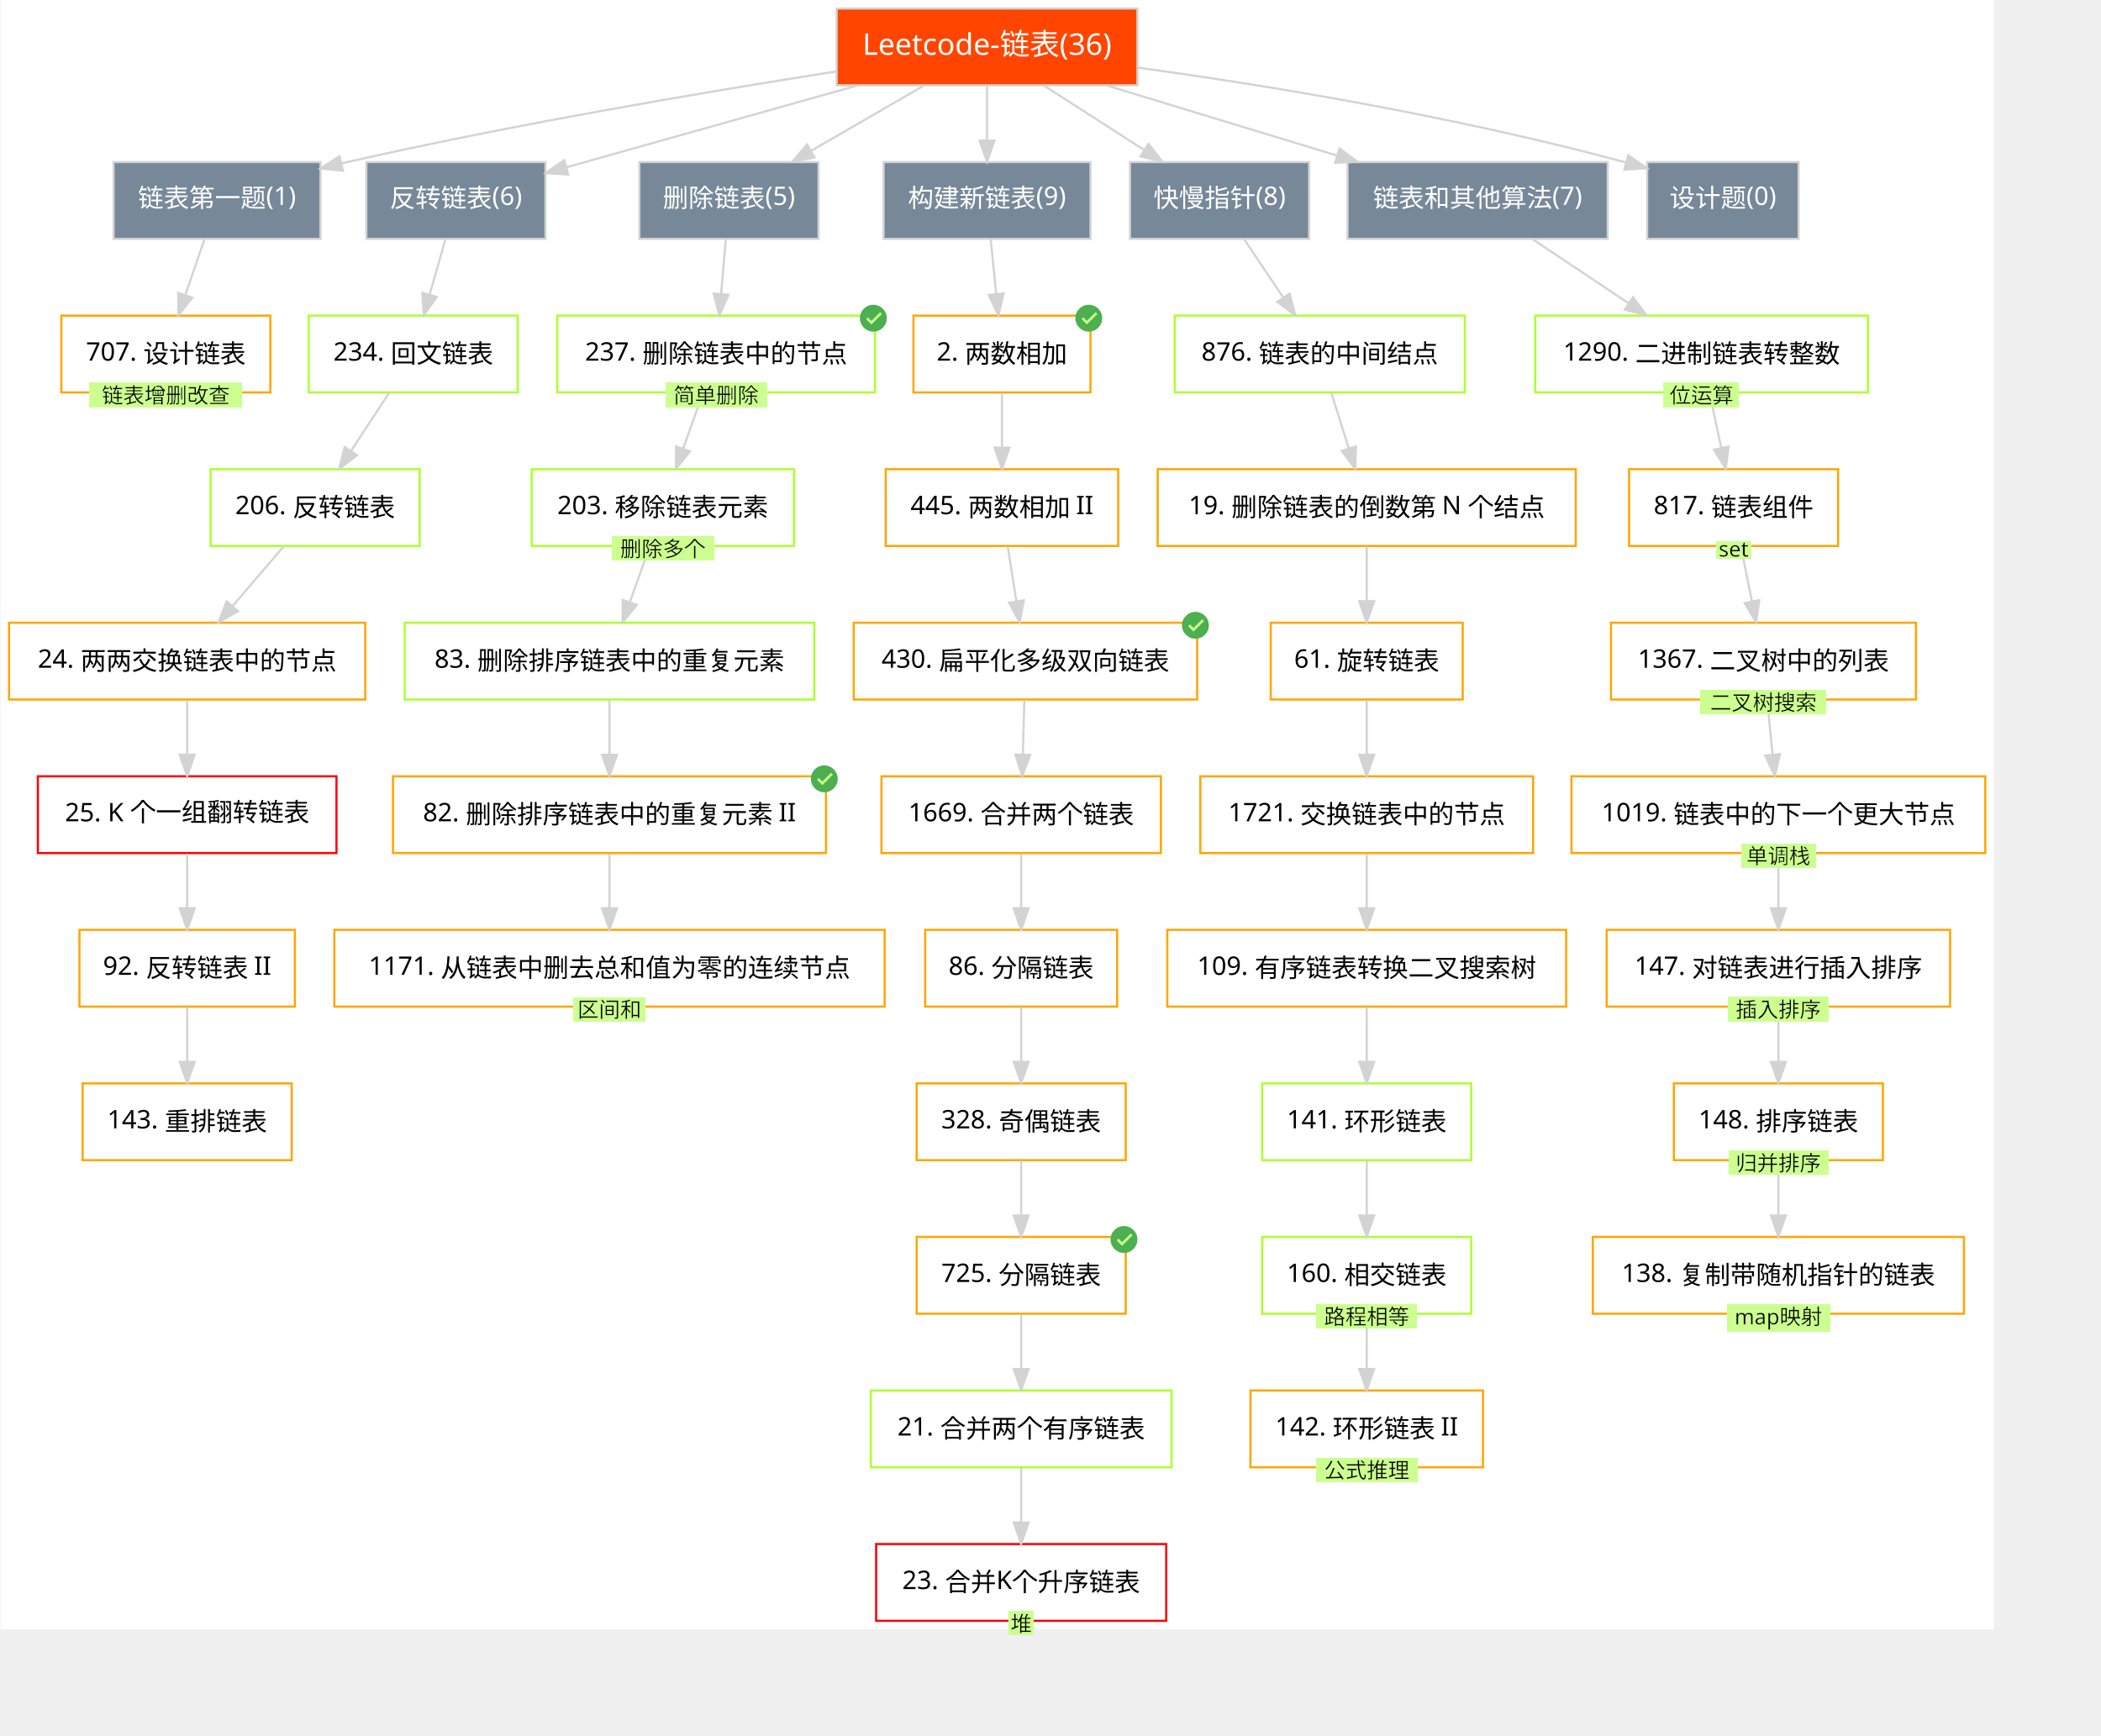
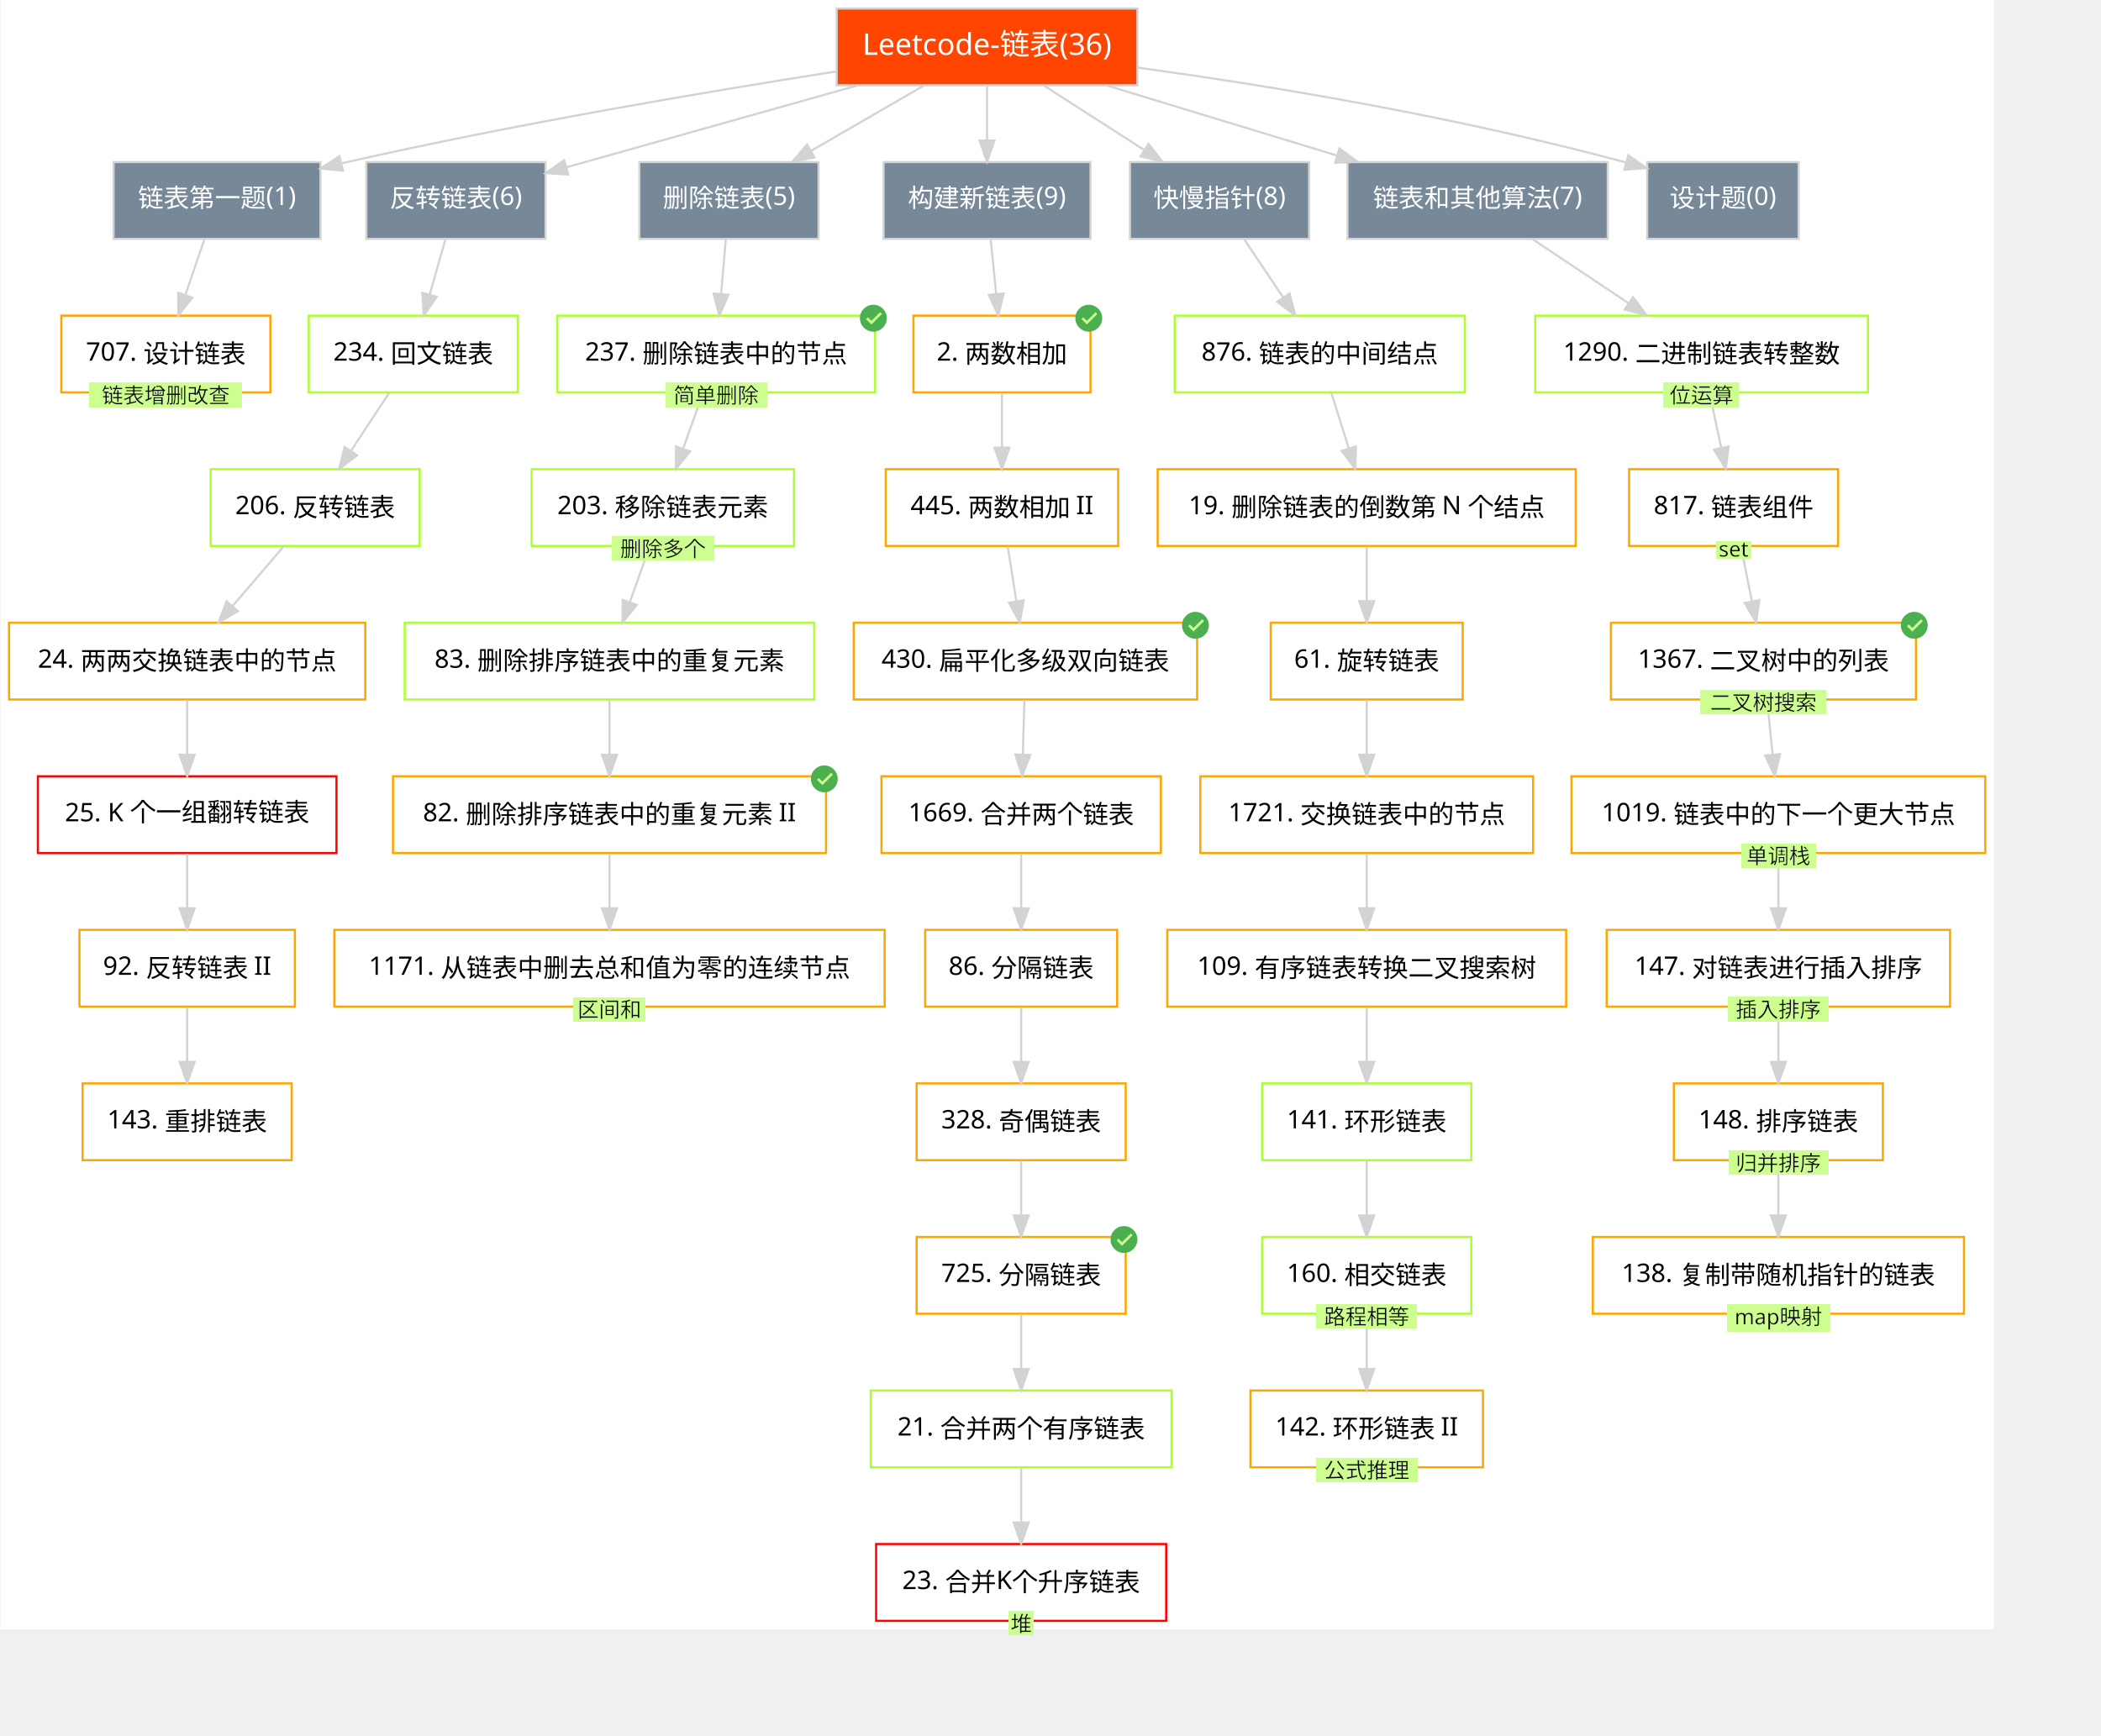
<svg xmlns="http://www.w3.org/2000/svg" xmlns:xlink="http://www.w3.org/1999/xlink" height="814pt" viewBox="0.00 0.00 984.5 814.0" width="985pt">
  <g class="graph" id="graph0" transform="scale(1 1) rotate(0) translate(4 760)">
    <polygon fill="white" points="-4,4 -4,-760 930.5,-760 930.5,4 -4,4" stroke="transparent" />
    <g class="node" id="node1">
      <g id="a_node1">
        <a target="_parent" xlink:href="https://leetcode-cn.com/tag/linked-list" xlink:title="Leetcode-链表(36)">
          <polygon fill="orangered" points="529,-756 388,-756 388,-720 529,-720 529,-756" stroke="lightgrey" />
          <text fill="white" font-family="Microsoft YaHei" font-size="14.00" text-anchor="middle" x="458.5" y="-734.3">
      Leetcode-链表(36)
     </text>
        </a>
      </g>
    </g>
    <g class="node" id="node2">
      <polygon fill="lightslategray" points="146,-684 49,-684 49,-648 146,-648 146,-684" stroke="lightgrey" />
      <text fill="white" font-family="Microsoft YaHei" font-size="12.00" text-anchor="middle" x="97.5" y="-662.9">
    链表第一题(1)
   </text>
    </g>
    <g class="edge" id="edge1">
      <path d="M387.8,-726.49C326.76,-716.95 236.38,-701.69 158.5,-684 157.61,-683.8 156.71,-683.59 155.81,-683.38" fill="none" stroke="lightgrey" />
      <polygon fill="lightgrey" points="156.55,-679.96 146,-680.97 154.88,-686.76 156.55,-679.96" stroke="lightgrey" />
    </g>
    <g class="node" id="node4">
      <polygon fill="lightslategray" points="251.5,-684 167.5,-684 167.5,-648 251.5,-648 251.5,-684" stroke="lightgrey" />
      <text fill="white" font-family="Microsoft YaHei" font-size="12.00" text-anchor="middle" x="209.5" y="-662.9">
    反转链表(6)
   </text>
    </g>
    <g class="edge" id="edge3">
      <path d="M397.91,-719.97C356.1,-708.21 301.11,-692.75 261.34,-681.57" fill="none" stroke="lightgrey" />
      <polygon fill="lightgrey" points="262.15,-678.17 251.57,-678.83 260.25,-684.9 262.15,-678.17" stroke="lightgrey" />
    </g>
    <g class="node" id="node11">
      <polygon fill="lightslategray" points="379.5,-684 295.5,-684 295.5,-648 379.5,-648 379.5,-684" stroke="lightgrey" />
      <text fill="white" font-family="Microsoft YaHei" font-size="12.00" text-anchor="middle" x="337.5" y="-662.9">
    删除链表(5)
   </text>
    </g>
    <g class="edge" id="edge10">
      <path d="M428.9,-719.88C412.93,-710.64 393.04,-699.13 375.89,-689.21" fill="none" stroke="lightgrey" />
      <polygon fill="lightgrey" points="377.62,-686.17 367.21,-684.19 374.12,-692.23 377.62,-686.17" stroke="lightgrey" />
    </g>
    <g class="node" id="node17">
      <polygon fill="lightslategray" points="507,-684 410,-684 410,-648 507,-648 507,-684" stroke="lightgrey" />
      <text fill="white" font-family="Microsoft YaHei" font-size="12.00" text-anchor="middle" x="458.5" y="-662.9">
    构建新链表(9)
   </text>
    </g>
    <g class="edge" id="edge16">
      <path d="M458.5,-719.7C458.5,-711.98 458.5,-702.71 458.5,-694.11" fill="none" stroke="lightgrey" />
      <polygon fill="lightgrey" points="462,-694.1 458.5,-684.1 455,-694.1 462,-694.1" stroke="lightgrey" />
    </g>
    <g class="node" id="node27">
      <polygon fill="lightslategray" points="609.5,-684 525.5,-684 525.5,-648 609.5,-648 609.5,-684" stroke="lightgrey" />
      <text fill="white" font-family="Microsoft YaHei" font-size="12.00" text-anchor="middle" x="567.5" y="-662.9">
    快慢指针(8)
   </text>
    </g>
    <g class="edge" id="edge26">
      <path d="M485.16,-719.88C499.28,-710.81 516.81,-699.55 532.06,-689.76" fill="none" stroke="lightgrey" />
      <polygon fill="lightgrey" points="534.21,-692.54 540.73,-684.19 530.43,-686.65 534.21,-692.54" stroke="lightgrey" />
    </g>
    <g class="node" id="node36">
      <polygon fill="lightslategray" points="749.5,-684 627.5,-684 627.5,-648 749.5,-648 749.5,-684" stroke="lightgrey" />
      <text fill="white" font-family="Microsoft YaHei" font-size="12.00" text-anchor="middle" x="688.5" y="-662.9">
    链表和其他算法(7)
   </text>
    </g>
    <g class="edge" id="edge35">
      <path d="M514.47,-719.97C547.03,-710.06 588.24,-697.51 622.39,-687.12" fill="none" stroke="lightgrey" />
      <polygon fill="lightgrey" points="623.73,-690.37 632.28,-684.11 621.69,-683.67 623.73,-690.37" stroke="lightgrey" />
    </g>
    <g class="node" id="node44">
      <polygon fill="lightslategray" points="839,-684 768,-684 768,-648 839,-648 839,-684" stroke="lightgrey" />
      <text fill="white" font-family="Microsoft YaHei" font-size="12.00" text-anchor="middle" x="803.5" y="-662.9">
    设计题(0)
   </text>
    </g>
    <g class="edge" id="edge43">
      <path d="M529.03,-728.32C588.08,-720.2 674.53,-706.3 758.18,-683.8" fill="none" stroke="lightgrey" />
      <polygon fill="lightgrey" points="759.11,-687.17 767.84,-681.16 757.27,-680.42 759.11,-687.17" stroke="lightgrey" />
    </g>
    <g class="node" id="node3">
      <g id="a_node3">
        <a target="_parent" xlink:href="https://leetcode-cn.com/problems/design-linked-list" xlink:title="707. 设计链表">
          <polygon fill="none" points="122.5,-612 24.5,-612 24.5,-576 122.5,-576 122.5,-612" stroke="orange" />
          <text font-family="Microsoft YaHei" font-size="12.00" text-anchor="middle" x="73.5" y="-590.9">
      707. 设计链表
     </text>
        </a>
      </g>
    </g>
    <g class="edge" id="edge2">
      <path d="M91.57,-647.7C88.89,-639.9 85.67,-630.51 82.7,-621.83" fill="none" stroke="lightgrey" />
      <polygon fill="lightgrey" points="85.92,-620.43 79.36,-612.1 79.3,-622.7 85.92,-620.43" stroke="lightgrey" />
    </g>
    <g class="node" id="node5">
      <g id="a_node5">
        <a target="_parent" xlink:href="https://leetcode-cn.com/problems/palindrome-linked-list" xlink:title="234. 回文链表">
          <polygon fill="none" points="238.5,-612 140.5,-612 140.5,-576 238.5,-576 238.5,-612" stroke="greenyellow" />
          <text font-family="Microsoft YaHei" font-size="12.00" text-anchor="middle" x="189.5" y="-590.9">
      234. 回文链表
     </text>
        </a>
      </g>
    </g>
    <g class="edge" id="edge4">
      <path d="M204.56,-647.7C202.33,-639.9 199.65,-630.51 197.17,-621.83" fill="none" stroke="lightgrey" />
      <polygon fill="lightgrey" points="200.5,-620.76 194.39,-612.1 193.77,-622.68 200.5,-620.76" stroke="lightgrey" />
    </g>
    <g class="node" id="node6">
      <g id="a_node6">
        <a target="_parent" xlink:href="https://leetcode-cn.com/problems/reverse-linked-list" xlink:title="206. 反转链表">
          <polygon fill="none" points="192.5,-540 94.5,-540 94.5,-504 192.5,-504 192.5,-540" stroke="greenyellow" />
          <text font-family="Microsoft YaHei" font-size="12.00" text-anchor="middle" x="143.5" y="-518.9">
      206. 反转链表
     </text>
        </a>
      </g>
    </g>
    <g class="edge" id="edge5">
      <path d="M178.13,-575.7C172.78,-567.56 166.3,-557.69 160.39,-548.7" fill="none" stroke="lightgrey" />
      <polygon fill="lightgrey" points="163.16,-546.54 154.74,-540.1 157.31,-550.38 163.16,-546.54" stroke="lightgrey" />
    </g>
    <g class="node" id="node7">
      <g id="a_node7">
        <a target="_parent" xlink:href="https://leetcode-cn.com/problems/swap-nodes-in-pairs" xlink:title="24. 两两交换链表中的节点">
          <polygon fill="none" points="167,-468 0,-468 0,-432 167,-432 167,-468" stroke="orange" />
          <text font-family="Microsoft YaHei" font-size="12.00" text-anchor="middle" x="83.5" y="-446.9">
      24. 两两交换链表中的节点
     </text>
        </a>
      </g>
    </g>
    <g class="edge" id="edge6">
      <path d="M128.67,-503.7C121.48,-495.3 112.7,-485.07 104.81,-475.86" fill="none" stroke="lightgrey" />
      <polygon fill="lightgrey" points="107.33,-473.42 98.16,-468.1 102.01,-477.97 107.33,-473.42" stroke="lightgrey" />
    </g>
    <g class="node" id="node8">
      <g id="a_node8">
        <a target="_parent" xlink:href="https://leetcode-cn.com/problems/reverse-nodes-in-k-group" xlink:title="25. K 个一组翻转链表">
          <polygon fill="none" points="153.5,-396 13.5,-396 13.5,-360 153.5,-360 153.5,-396" stroke="red" />
          <text font-family="Microsoft YaHei" font-size="12.00" text-anchor="middle" x="83.5" y="-374.9">
      25. K 个一组翻转链表
     </text>
        </a>
      </g>
    </g>
    <g class="edge" id="edge7">
      <path d="M83.5,-431.7C83.5,-423.98 83.5,-414.71 83.5,-406.11" fill="none" stroke="lightgrey" />
      <polygon fill="lightgrey" points="87,-406.1 83.5,-396.1 80,-406.1 87,-406.1" stroke="lightgrey" />
    </g>
    <g class="node" id="node9">
      <g id="a_node9">
        <a target="_parent" xlink:href="https://leetcode-cn.com/problems/reverse-linked-list-ii" xlink:title="92. 反转链表 II">
          <polygon fill="none" points="134,-324 33,-324 33,-288 134,-288 134,-324" stroke="orange" />
          <text font-family="Microsoft YaHei" font-size="12.00" text-anchor="middle" x="83.5" y="-302.9">
      92. 反转链表 II
     </text>
        </a>
      </g>
    </g>
    <g class="edge" id="edge8">
      <path d="M83.5,-359.7C83.5,-351.98 83.5,-342.71 83.5,-334.11" fill="none" stroke="lightgrey" />
      <polygon fill="lightgrey" points="87,-334.1 83.5,-324.1 80,-334.1 87,-334.1" stroke="lightgrey" />
    </g>
    <g class="node" id="node10">
      <g id="a_node10">
        <a target="_parent" xlink:href="https://leetcode-cn.com/problems/reorder-list" xlink:title="143. 重排链表">
          <polygon fill="none" points="132.5,-252 34.5,-252 34.5,-216 132.5,-216 132.5,-252" stroke="orange" />
          <text font-family="Microsoft YaHei" font-size="12.00" text-anchor="middle" x="83.5" y="-230.9">
      143. 重排链表
     </text>
        </a>
      </g>
    </g>
    <g class="edge" id="edge9">
      <path d="M83.5,-287.7C83.5,-279.98 83.5,-270.71 83.5,-262.11" fill="none" stroke="lightgrey" />
      <polygon fill="lightgrey" points="87,-262.1 83.5,-252.1 80,-262.1 87,-262.1" stroke="lightgrey" />
    </g>
    <g class="node" id="node12">
      <g id="a_node12">
        <a target="_parent" xlink:href="https://leetcode-cn.com/problems/delete-node-in-a-linked-list" xlink:title="237. 删除链表中的节点">
          <polygon fill="none" points="406,-612 257,-612 257,-576 406,-576 406,-612" stroke="greenyellow" />
          <text font-family="Microsoft YaHei" font-size="12.00" text-anchor="middle" x="331.5" y="-590.9">
      237. 删除链表中的节点
     </text>
        </a>
      </g>
      <g transform="translate(398.0, -618.0) scale(0.3)">
        <circle cx="24" cy="24" fill="#4caf50" r="21" />
        <polygon fill="#ccff90" points="34.6,14.6 21,28.2 15.4,22.6 12.6,25.4 21,33.8 37.4,17.4" />
      </g>
    </g>
    <g class="edge" id="edge11">
      <path d="M336.02,-647.7C335.36,-639.98 334.56,-630.71 333.82,-622.11" fill="none" stroke="lightgrey" />
      <polygon fill="lightgrey" points="337.31,-621.77 332.97,-612.1 330.33,-622.37 337.31,-621.77" stroke="lightgrey" />
    </g>
    <g class="node" id="node13">
      <g id="a_node13">
        <a target="_parent" xlink:href="https://leetcode-cn.com/problems/remove-linked-list-elements" xlink:title="203. 移除链表元素">
          <polygon fill="none" points="368,-540 245,-540 245,-504 368,-504 368,-540" stroke="greenyellow" />
          <text font-family="Microsoft YaHei" font-size="12.00" text-anchor="middle" x="306.5" y="-518.9">
      203. 移除链表元素
     </text>
        </a>
      </g>
    </g>
    <g class="edge" id="edge12">
      <path d="M325.32,-575.7C322.5,-567.81 319.11,-558.3 315.98,-549.55" fill="none" stroke="lightgrey" />
      <polygon fill="lightgrey" points="319.27,-548.34 312.61,-540.1 312.68,-550.7 319.27,-548.34" stroke="lightgrey" />
    </g>
    <g class="node" id="node14">
      <g id="a_node14">
        <a target="_parent" xlink:href="https://leetcode-cn.com/problems/remove-duplicates-from-sorted-list" xlink:title="83. 删除排序链表中的重复元素">
          <polygon fill="none" points="377.5,-468 185.5,-468 185.5,-432 377.5,-432 377.5,-468" stroke="greenyellow" />
          <text font-family="Microsoft YaHei" font-size="12.00" text-anchor="middle" x="281.5" y="-446.9">
      83. 删除排序链表中的重复元素
     </text>
        </a>
      </g>
    </g>
    <g class="edge" id="edge13">
      <path d="M300.32,-503.7C297.5,-495.81 294.11,-486.3 290.98,-477.55" fill="none" stroke="lightgrey" />
      <polygon fill="lightgrey" points="294.27,-476.34 287.61,-468.1 287.68,-478.7 294.27,-476.34" stroke="lightgrey" />
    </g>
    <g class="node" id="node15">
      <g id="a_node15">
        <a target="_parent" xlink:href="https://leetcode-cn.com/problems/remove-duplicates-from-sorted-list-ii" xlink:title="82. 删除排序链表中的重复元素 II">
          <polygon fill="none" points="383,-396 180,-396 180,-360 383,-360 383,-396" stroke="orange" />
          <text font-family="Microsoft YaHei" font-size="12.00" text-anchor="middle" x="281.5" y="-374.9">
      82. 删除排序链表中的重复元素 II
     </text>
        </a>
      </g>
      <g transform="translate(375.0, -402.0) scale(0.3)">
        <circle cx="24" cy="24" fill="#4caf50" r="21" />
        <polygon fill="#ccff90" points="34.6,14.6 21,28.2 15.4,22.6 12.6,25.4 21,33.8 37.4,17.4" />
      </g>
    </g>
    <g class="edge" id="edge14">
      <path d="M281.5,-431.7C281.5,-423.98 281.5,-414.71 281.5,-406.11" fill="none" stroke="lightgrey" />
      <polygon fill="lightgrey" points="285,-406.1 281.5,-396.1 278,-406.1 285,-406.1" stroke="lightgrey" />
    </g>
    <g class="node" id="node16">
      <g id="a_node16">
        <a target="_parent" xlink:href="https://leetcode-cn.com/problems/remove-zero-sum-consecutive-nodes-from-linked-list" xlink:title="1171. 从链表中删去总和值为零的连续节点">
          <polygon fill="none" points="410.5,-324 152.5,-324 152.5,-288 410.5,-288 410.5,-324" stroke="orange" />
          <text font-family="Microsoft YaHei" font-size="12.00" text-anchor="middle" x="281.5" y="-302.9">
      1171. 从链表中删去总和值为零的连续节点
     </text>
        </a>
      </g>
    </g>
    <g class="edge" id="edge15">
      <path d="M281.5,-359.7C281.5,-351.98 281.5,-342.71 281.5,-334.11" fill="none" stroke="lightgrey" />
      <polygon fill="lightgrey" points="285,-334.1 281.5,-324.1 278,-334.1 285,-334.1" stroke="lightgrey" />
    </g>
    <g class="node" id="node18">
      <g id="a_node18">
        <a target="_parent" xlink:href="https://leetcode-cn.com/problems/add-two-numbers" xlink:title="2. 两数相加">
          <polygon fill="none" points="507,-612 424,-612 424,-576 507,-576 507,-612" stroke="orange" />
          <text font-family="Microsoft YaHei" font-size="12.00" text-anchor="middle" x="465.5" y="-590.9">
      2. 两数相加
     </text>
        </a>
      </g>
      <g transform="translate(499.0, -618.0) scale(0.3)">
        <circle cx="24" cy="24" fill="#4caf50" r="21" />
        <polygon fill="#ccff90" points="34.6,14.6 21,28.2 15.4,22.6 12.6,25.4 21,33.8 37.4,17.4" />
      </g>
    </g>
    <g class="edge" id="edge17">
      <path d="M460.23,-647.7C461,-639.98 461.93,-630.71 462.79,-622.11" fill="none" stroke="lightgrey" />
      <polygon fill="lightgrey" points="466.28,-622.4 463.79,-612.1 459.31,-621.71 466.28,-622.4" stroke="lightgrey" />
    </g>
    <g class="node" id="node19">
      <g id="a_node19">
        <a target="_parent" xlink:href="https://leetcode-cn.com/problems/add-two-numbers-ii" xlink:title="445. 两数相加 II">
          <polygon fill="none" points="520,-540 411,-540 411,-504 520,-504 520,-540" stroke="orange" />
          <text font-family="Microsoft YaHei" font-size="12.00" text-anchor="middle" x="465.5" y="-518.9">
      445. 两数相加 II
     </text>
        </a>
      </g>
    </g>
    <g class="edge" id="edge18">
      <path d="M465.5,-575.7C465.5,-567.98 465.5,-558.71 465.5,-550.11" fill="none" stroke="lightgrey" />
      <polygon fill="lightgrey" points="469,-550.1 465.5,-540.1 462,-550.1 469,-550.1" stroke="lightgrey" />
    </g>
    <g class="node" id="node20">
      <g id="a_node20">
        <a target="_parent" xlink:href="https://leetcode-cn.com/problems/flatten-a-multilevel-doubly-linked-list" xlink:title="430. 扁平化多级双向链表">
          <polygon fill="none" points="557,-468 396,-468 396,-432 557,-432 557,-468" stroke="orange" />
          <text font-family="Microsoft YaHei" font-size="12.00" text-anchor="middle" x="476.5" y="-446.9">
      430. 扁平化多级双向链表
     </text>
        </a>
      </g>
      <g transform="translate(549.0, -474.0) scale(0.3)">
        <circle cx="24" cy="24" fill="#4caf50" r="21" />
        <polygon fill="#ccff90" points="34.6,14.6 21,28.2 15.4,22.6 12.6,25.4 21,33.8 37.4,17.4" />
      </g>
    </g>
    <g class="edge" id="edge19">
      <path d="M468.22,-503.7C469.43,-495.98 470.89,-486.71 472.24,-478.11" fill="none" stroke="lightgrey" />
      <polygon fill="lightgrey" points="475.72,-478.53 473.81,-468.1 468.8,-477.44 475.72,-478.53" stroke="lightgrey" />
    </g>
    <g class="node" id="node21">
      <g id="a_node21">
        <a target="_parent" xlink:href="https://leetcode-cn.com/problems/merge-in-between-linked-lists" xlink:title="1669. 合并两个链表">
          <polygon fill="none" points="540,-396 409,-396 409,-360 540,-360 540,-396" stroke="orange" />
          <text font-family="Microsoft YaHei" font-size="12.00" text-anchor="middle" x="474.5" y="-374.9">
      1669. 合并两个链表
     </text>
        </a>
      </g>
    </g>
    <g class="edge" id="edge20">
      <path d="M476.01,-431.7C475.79,-423.98 475.52,-414.71 475.27,-406.11" fill="none" stroke="lightgrey" />
      <polygon fill="lightgrey" points="478.77,-406 474.99,-396.1 471.78,-406.2 478.77,-406" stroke="lightgrey" />
    </g>
    <g class="node" id="node22">
      <g id="a_node22">
        <a target="_parent" xlink:href="https://leetcode-cn.com/problems/partition-list" xlink:title="86. 分隔链表">
          <polygon fill="none" points="519.5,-324 429.5,-324 429.5,-288 519.5,-288 519.5,-324" stroke="orange" />
          <text font-family="Microsoft YaHei" font-size="12.00" text-anchor="middle" x="474.5" y="-302.9">
      86. 分隔链表
     </text>
        </a>
      </g>
    </g>
    <g class="edge" id="edge21">
      <path d="M474.5,-359.7C474.5,-351.98 474.5,-342.71 474.5,-334.11" fill="none" stroke="lightgrey" />
      <polygon fill="lightgrey" points="478,-334.1 474.5,-324.1 471,-334.1 478,-334.1" stroke="lightgrey" />
    </g>
    <g class="node" id="node23">
      <g id="a_node23">
        <a target="_parent" xlink:href="https://leetcode-cn.com/problems/odd-even-linked-list" xlink:title="328. 奇偶链表">
          <polygon fill="none" points="523.5,-252 425.5,-252 425.5,-216 523.5,-216 523.5,-252" stroke="orange" />
          <text font-family="Microsoft YaHei" font-size="12.00" text-anchor="middle" x="474.5" y="-230.9">
      328. 奇偶链表
     </text>
        </a>
      </g>
    </g>
    <g class="edge" id="edge22">
      <path d="M474.5,-287.7C474.5,-279.98 474.5,-270.71 474.5,-262.11" fill="none" stroke="lightgrey" />
      <polygon fill="lightgrey" points="478,-262.1 474.5,-252.1 471,-262.1 478,-262.1" stroke="lightgrey" />
    </g>
    <g class="node" id="node24">
      <g id="a_node24">
        <a target="_parent" xlink:href="https://leetcode-cn.com/problems/split-linked-list-in-parts" xlink:title="725. 分隔链表">
          <polygon fill="none" points="523.5,-180 425.5,-180 425.5,-144 523.5,-144 523.5,-180" stroke="orange" />
          <text font-family="Microsoft YaHei" font-size="12.00" text-anchor="middle" x="474.5" y="-158.9">
      725. 分隔链表
     </text>
        </a>
      </g>
      <g transform="translate(515.5, -186.0) scale(0.3)">
        <circle cx="24" cy="24" fill="#4caf50" r="21" />
        <polygon fill="#ccff90" points="34.6,14.6 21,28.2 15.4,22.6 12.6,25.4 21,33.8 37.4,17.4" />
      </g>
    </g>
    <g class="edge" id="edge23">
      <path d="M474.5,-215.7C474.5,-207.98 474.5,-198.71 474.5,-190.11" fill="none" stroke="lightgrey" />
      <polygon fill="lightgrey" points="478,-190.1 474.5,-180.1 471,-190.1 478,-190.1" stroke="lightgrey" />
    </g>
    <g class="node" id="node25">
      <g id="a_node25">
        <a target="_parent" xlink:href="https://leetcode-cn.com/problems/merge-two-sorted-lists" xlink:title="21. 合并两个有序链表">
          <polygon fill="none" points="545,-108 404,-108 404,-72 545,-72 545,-108" stroke="greenyellow" />
          <text font-family="Microsoft YaHei" font-size="12.00" text-anchor="middle" x="474.5" y="-86.9">
      21. 合并两个有序链表
     </text>
        </a>
      </g>
    </g>
    <g class="edge" id="edge24">
      <path d="M474.5,-143.7C474.5,-135.98 474.5,-126.71 474.5,-118.11" fill="none" stroke="lightgrey" />
      <polygon fill="lightgrey" points="478,-118.1 474.5,-108.1 471,-118.1 478,-118.1" stroke="lightgrey" />
    </g>
    <g class="node" id="node26">
      <g id="a_node26">
        <a target="_parent" xlink:href="https://leetcode-cn.com/problems/merge-k-sorted-lists" xlink:title="23. 合并K个升序链表">
          <polygon fill="none" points="542.5,-36 406.5,-36 406.5,0 542.5,0 542.5,-36" stroke="red" />
          <text font-family="Microsoft YaHei" font-size="12.00" text-anchor="middle" x="474.5" y="-14.9">
      23. 合并K个升序链表
     </text>
        </a>
      </g>
    </g>
    <g class="edge" id="edge25">
      <path d="M474.5,-71.7C474.5,-63.98 474.5,-54.71 474.5,-46.11" fill="none" stroke="lightgrey" />
      <polygon fill="lightgrey" points="478,-46.1 474.5,-36.1 471,-46.1 478,-46.1" stroke="lightgrey" />
    </g>
    <g class="node" id="node28">
      <g id="a_node28">
        <a target="_parent" xlink:href="https://leetcode-cn.com/problems/middle-of-the-linked-list" xlink:title="876. 链表的中间结点">
          <polygon fill="none" points="682.5,-612 546.5,-612 546.5,-576 682.5,-576 682.5,-612" stroke="greenyellow" />
          <text font-family="Microsoft YaHei" font-size="12.00" text-anchor="middle" x="614.5" y="-590.9">
      876. 链表的中间结点
     </text>
        </a>
      </g>
    </g>
    <g class="edge" id="edge27">
      <path d="M579.12,-647.7C584.64,-639.47 591.35,-629.48 597.43,-620.42" fill="none" stroke="lightgrey" />
      <polygon fill="lightgrey" points="600.35,-622.36 603.02,-612.1 594.54,-618.46 600.35,-622.36" stroke="lightgrey" />
    </g>
    <g class="node" id="node29">
      <g id="a_node29">
        <a target="_parent" xlink:href="https://leetcode-cn.com/problems/remove-nth-node-from-end-of-list" xlink:title="19. 删除链表的倒数第 N 个结点">
          <polygon fill="none" points="734.5,-540 538.5,-540 538.5,-504 734.5,-504 734.5,-540" stroke="orange" />
          <text font-family="Microsoft YaHei" font-size="12.00" text-anchor="middle" x="636.5" y="-518.9">
      19. 删除链表的倒数第 N 个结点
     </text>
        </a>
      </g>
    </g>
    <g class="edge" id="edge28">
      <path d="M619.94,-575.7C622.39,-567.9 625.34,-558.51 628.07,-549.83" fill="none" stroke="lightgrey" />
      <polygon fill="lightgrey" points="631.46,-550.69 631.12,-540.1 624.79,-548.59 631.46,-550.69" stroke="lightgrey" />
    </g>
    <g class="node" id="node30">
      <g id="a_node30">
        <a target="_parent" xlink:href="https://leetcode-cn.com/problems/rotate-list" xlink:title="61. 旋转链表">
          <polygon fill="none" points="681.5,-468 591.5,-468 591.5,-432 681.5,-432 681.5,-468" stroke="orange" />
          <text font-family="Microsoft YaHei" font-size="12.00" text-anchor="middle" x="636.5" y="-446.9">
      61. 旋转链表
     </text>
        </a>
      </g>
    </g>
    <g class="edge" id="edge29">
      <path d="M636.5,-503.7C636.5,-495.98 636.5,-486.71 636.5,-478.11" fill="none" stroke="lightgrey" />
      <polygon fill="lightgrey" points="640,-478.1 636.5,-468.1 633,-478.1 640,-478.1" stroke="lightgrey" />
    </g>
    <g class="node" id="node31">
      <g id="a_node31">
        <a target="_parent" xlink:href="https://leetcode-cn.com/problems/swapping-nodes-in-a-linked-list" xlink:title="1721. 交换链表中的节点">
          <polygon fill="none" points="714.5,-396 558.5,-396 558.5,-360 714.5,-360 714.5,-396" stroke="orange" />
          <text font-family="Microsoft YaHei" font-size="12.00" text-anchor="middle" x="636.5" y="-374.9">
      1721. 交换链表中的节点
     </text>
        </a>
      </g>
    </g>
    <g class="edge" id="edge30">
      <path d="M636.5,-431.7C636.5,-423.98 636.5,-414.71 636.5,-406.11" fill="none" stroke="lightgrey" />
      <polygon fill="lightgrey" points="640,-406.1 636.5,-396.1 633,-406.1 640,-406.1" stroke="lightgrey" />
    </g>
    <g class="node" id="node32">
      <g id="a_node32">
        <a target="_parent" xlink:href="https://leetcode-cn.com/problems/convert-sorted-list-to-binary-search-tree" xlink:title="109. 有序链表转换二叉搜索树">
          <polygon fill="none" points="730,-324 543,-324 543,-288 730,-288 730,-324" stroke="orange" />
          <text font-family="Microsoft YaHei" font-size="12.00" text-anchor="middle" x="636.5" y="-302.9">
      109. 有序链表转换二叉搜索树
     </text>
        </a>
      </g>
    </g>
    <g class="edge" id="edge31">
      <path d="M636.5,-359.7C636.5,-351.98 636.5,-342.71 636.5,-334.11" fill="none" stroke="lightgrey" />
      <polygon fill="lightgrey" points="640,-334.1 636.5,-324.1 633,-334.1 640,-334.1" stroke="lightgrey" />
    </g>
    <g class="node" id="node33">
      <g id="a_node33">
        <a target="_parent" xlink:href="https://leetcode-cn.com/problems/linked-list-cycle" xlink:title="141. 环形链表">
          <polygon fill="none" points="685.5,-252 587.5,-252 587.5,-216 685.5,-216 685.5,-252" stroke="greenyellow" />
          <text font-family="Microsoft YaHei" font-size="12.00" text-anchor="middle" x="636.5" y="-230.9">
      141. 环形链表
     </text>
        </a>
      </g>
    </g>
    <g class="edge" id="edge32">
      <path d="M636.5,-287.7C636.5,-279.98 636.5,-270.71 636.5,-262.11" fill="none" stroke="lightgrey" />
      <polygon fill="lightgrey" points="640,-262.1 636.5,-252.1 633,-262.1 640,-262.1" stroke="lightgrey" />
    </g>
    <g class="node" id="node34">
      <g id="a_node34">
        <a target="_parent" xlink:href="https://leetcode-cn.com/problems/intersection-of-two-linked-lists" xlink:title="160. 相交链表">
          <polygon fill="none" points="685.5,-180 587.5,-180 587.5,-144 685.5,-144 685.5,-180" stroke="greenyellow" />
          <text font-family="Microsoft YaHei" font-size="12.00" text-anchor="middle" x="636.5" y="-158.9">
      160. 相交链表
     </text>
        </a>
      </g>
    </g>
    <g class="edge" id="edge33">
      <path d="M636.5,-215.7C636.5,-207.98 636.5,-198.71 636.5,-190.11" fill="none" stroke="lightgrey" />
      <polygon fill="lightgrey" points="640,-190.1 636.5,-180.1 633,-190.1 640,-190.1" stroke="lightgrey" />
    </g>
    <g class="node" id="node35">
      <g id="a_node35">
        <a target="_parent" xlink:href="https://leetcode-cn.com/problems/linked-list-cycle-ii" xlink:title="142. 环形链表 II">
          <polygon fill="none" points="691,-108 582,-108 582,-72 691,-72 691,-108" stroke="orange" />
          <text font-family="Microsoft YaHei" font-size="12.00" text-anchor="middle" x="636.5" y="-86.9">
      142. 环形链表 II
     </text>
        </a>
      </g>
    </g>
    <g class="edge" id="edge34">
      <path d="M636.5,-143.7C636.5,-135.98 636.5,-126.71 636.5,-118.11" fill="none" stroke="lightgrey" />
      <polygon fill="lightgrey" points="640,-118.1 636.5,-108.1 633,-118.1 640,-118.1" stroke="lightgrey" />
    </g>
    <g class="node" id="node37">
      <g id="a_node37">
        <a target="_parent" xlink:href="https://leetcode-cn.com/problems/convert-binary-number-in-a-linked-list-to-integer" xlink:title="1290. 二进制链表转整数">
          <polygon fill="none" points="871.5,-612 715.5,-612 715.5,-576 871.5,-576 871.5,-612" stroke="greenyellow" />
          <text font-family="Microsoft YaHei" font-size="12.00" text-anchor="middle" x="793.5" y="-590.9">
      1290. 二进制链表转整数
     </text>
        </a>
      </g>
    </g>
    <g class="edge" id="edge36">
      <path d="M714.19,-647.88C727.79,-638.81 744.67,-627.55 759.36,-617.76" fill="none" stroke="lightgrey" />
      <polygon fill="lightgrey" points="761.34,-620.65 767.72,-612.19 757.45,-614.82 761.34,-620.65" stroke="lightgrey" />
    </g>
    <g class="node" id="node38">
      <g id="a_node38">
        <a target="_parent" xlink:href="https://leetcode-cn.com/problems/linked-list-components" xlink:title="817. 链表组件">
          <polygon fill="none" points="857.5,-540 759.5,-540 759.5,-504 857.5,-504 857.5,-540" stroke="orange" />
          <text font-family="Microsoft YaHei" font-size="12.00" text-anchor="middle" x="808.5" y="-518.9">
      817. 链表组件
     </text>
        </a>
      </g>
    </g>
    <g class="edge" id="edge37">
      <path d="M797.21,-575.7C798.86,-567.98 800.85,-558.71 802.69,-550.11" fill="none" stroke="lightgrey" />
      <polygon fill="lightgrey" points="806.16,-550.62 804.83,-540.1 799.32,-549.15 806.16,-550.62" stroke="lightgrey" />
    </g>
    <g class="node" id="node39">
      <g id="a_node39">
        <a target="_parent" xlink:href="https://leetcode-cn.com/problems/linked-list-in-binary-tree" xlink:title="1367. 二叉树中的列表">
          <polygon fill="none" points="894,-468 751,-468 751,-432 894,-432 894,-468" stroke="orange" />
          <text font-family="Microsoft YaHei" font-size="12.00" text-anchor="middle" x="822.5" y="-446.9">
      1367. 二叉树中的列表
     </text>
        </a>
      </g>
+       <g transform="translate(886.0, -474.0) scale(0.3)">
+         <circle cx="24" cy="24" fill="#4caf50" r="21" />
+         <polygon fill="#ccff90" points="34.6,14.6 21,28.2 15.4,22.6 12.6,25.4 21,33.8 37.4,17.4" />
+       </g>
    </g>
    <g class="edge" id="edge38">
      <path d="M811.96,-503.7C813.5,-495.98 815.36,-486.71 817.08,-478.11" fill="none" stroke="lightgrey" />
      <polygon fill="lightgrey" points="820.55,-478.6 819.08,-468.1 813.69,-477.22 820.55,-478.6" stroke="lightgrey" />
    </g>
    <g class="node" id="node40">
      <g id="a_node40">
        <a target="_parent" xlink:href="https://leetcode-cn.com/problems/next-greater-node-in-linked-list" xlink:title="1019. 链表中的下一个更大节点">
          <polygon fill="none" points="926.5,-396 732.5,-396 732.5,-360 926.5,-360 926.5,-396" stroke="orange" />
          <text font-family="Microsoft YaHei" font-size="12.00" text-anchor="middle" x="829.5" y="-374.9">
      1019. 链表中的下一个更大节点
     </text>
        </a>
      </g>
    </g>
    <g class="edge" id="edge39">
      <path d="M824.23,-431.7C825,-423.98 825.93,-414.71 826.79,-406.11" fill="none" stroke="lightgrey" />
      <polygon fill="lightgrey" points="830.28,-406.4 827.79,-396.1 823.31,-405.71 830.28,-406.4" stroke="lightgrey" />
    </g>
    <g class="node" id="node41">
      <g id="a_node41">
        <a target="_parent" xlink:href="https://leetcode-cn.com/problems/insertion-sort-list" xlink:title="147. 对链表进行插入排序">
          <polygon fill="none" points="910,-324 749,-324 749,-288 910,-288 910,-324" stroke="orange" />
          <text font-family="Microsoft YaHei" font-size="12.00" text-anchor="middle" x="829.5" y="-302.9">
      147. 对链表进行插入排序
     </text>
        </a>
      </g>
    </g>
    <g class="edge" id="edge40">
      <path d="M829.5,-359.7C829.5,-351.98 829.5,-342.71 829.5,-334.11" fill="none" stroke="lightgrey" />
      <polygon fill="lightgrey" points="833,-334.1 829.5,-324.1 826,-334.1 833,-334.1" stroke="lightgrey" />
    </g>
    <g class="node" id="node42">
      <g id="a_node42">
        <a target="_parent" xlink:href="https://leetcode-cn.com/problems/sort-list" xlink:title="148. 排序链表">
          <polygon fill="none" points="878.5,-252 780.5,-252 780.5,-216 878.5,-216 878.5,-252" stroke="orange" />
          <text font-family="Microsoft YaHei" font-size="12.00" text-anchor="middle" x="829.5" y="-230.9">
      148. 排序链表
     </text>
        </a>
      </g>
    </g>
    <g class="edge" id="edge41">
      <path d="M829.5,-287.7C829.5,-279.98 829.5,-270.71 829.5,-262.11" fill="none" stroke="lightgrey" />
      <polygon fill="lightgrey" points="833,-262.1 829.5,-252.1 826,-262.1 833,-262.1" stroke="lightgrey" />
    </g>
    <g class="node" id="node43">
      <g id="a_node43">
        <a target="_parent" xlink:href="https://leetcode-cn.com/problems/copy-list-with-random-pointer" xlink:title="138. 复制带随机指针的链表">
          <polygon fill="none" points="916.5,-180 742.5,-180 742.5,-144 916.5,-144 916.5,-180" stroke="orange" />
          <text font-family="Microsoft YaHei" font-size="12.00" text-anchor="middle" x="829.5" y="-158.9">
      138. 复制带随机指针的链表
     </text>
        </a>
      </g>
    </g>
    <g class="edge" id="edge42">
      <path d="M829.5,-215.7C829.5,-207.98 829.5,-198.71 829.5,-190.11" fill="none" stroke="lightgrey" />
      <polygon fill="lightgrey" points="833,-190.1 829.5,-180.1 826,-190.1 833,-190.1" stroke="lightgrey" />
    </g>
    <g class="key">
      <defs>
        <filter height="1.2" id="solid" width="1.2" x="-0.1" y="-0.1">
          <feFlood flood-color="#ccff90" result="bg" />
          <feMerge>
            <feMergeNode in="bg" />
            <feMergeNode in="SourceGraphic" />
          </feMerge>
        </filter>
      </defs>
      <text filter="url(#solid)" font-family="Microsoft YaHei" font-size="10.00" text-anchor="middle" x="73.5" y="-571.0">
    链表增删改查
   </text>
    </g>
    <g class="key">
      <defs>
        <filter height="1.2" id="solid" width="1.2" x="-0.1" y="-0.1">
          <feFlood flood-color="#ccff90" result="bg" />
          <feMerge>
            <feMergeNode in="bg" />
            <feMergeNode in="SourceGraphic" />
          </feMerge>
        </filter>
      </defs>
      <text filter="url(#solid)" font-family="Microsoft YaHei" font-size="10.00" text-anchor="middle" x="331.5" y="-571.0">
    简单删除
   </text>
    </g>
    <g class="key">
      <defs>
        <filter height="1.2" id="solid" width="1.2" x="-0.1" y="-0.1">
          <feFlood flood-color="#ccff90" result="bg" />
          <feMerge>
            <feMergeNode in="bg" />
            <feMergeNode in="SourceGraphic" />
          </feMerge>
        </filter>
      </defs>
      <text filter="url(#solid)" font-family="Microsoft YaHei" font-size="10.00" text-anchor="middle" x="306.5" y="-499.0">
    删除多个
   </text>
    </g>
    <g class="key">
      <defs>
        <filter height="1.2" id="solid" width="1.2" x="-0.1" y="-0.1">
          <feFlood flood-color="#ccff90" result="bg" />
          <feMerge>
            <feMergeNode in="bg" />
            <feMergeNode in="SourceGraphic" />
          </feMerge>
        </filter>
      </defs>
      <text filter="url(#solid)" font-family="Microsoft YaHei" font-size="10.00" text-anchor="middle" x="281.5" y="-283.0">
    区间和
   </text>
    </g>
    <g class="key">
      <defs>
        <filter height="1.2" id="solid" width="1.2" x="-0.1" y="-0.1">
          <feFlood flood-color="#ccff90" result="bg" />
          <feMerge>
            <feMergeNode in="bg" />
            <feMergeNode in="SourceGraphic" />
          </feMerge>
        </filter>
      </defs>
      <text filter="url(#solid)" font-family="Microsoft YaHei" font-size="10.00" text-anchor="middle" x="474.5" y="5.0">
    堆
   </text>
    </g>
    <g class="key">
      <defs>
        <filter height="1.2" id="solid" width="1.2" x="-0.1" y="-0.1">
          <feFlood flood-color="#ccff90" result="bg" />
          <feMerge>
            <feMergeNode in="bg" />
            <feMergeNode in="SourceGraphic" />
          </feMerge>
        </filter>
      </defs>
      <text filter="url(#solid)" font-family="Microsoft YaHei" font-size="10.00" text-anchor="middle" x="636.5" y="-139.0">
    路程相等
   </text>
    </g>
    <g class="key">
      <defs>
        <filter height="1.2" id="solid" width="1.2" x="-0.1" y="-0.1">
          <feFlood flood-color="#ccff90" result="bg" />
          <feMerge>
            <feMergeNode in="bg" />
            <feMergeNode in="SourceGraphic" />
          </feMerge>
        </filter>
      </defs>
      <text filter="url(#solid)" font-family="Microsoft YaHei" font-size="10.00" text-anchor="middle" x="636.5" y="-67.0">
    公式推理
   </text>
    </g>
    <g class="key">
      <defs>
        <filter height="1.2" id="solid" width="1.2" x="-0.1" y="-0.1">
          <feFlood flood-color="#ccff90" result="bg" />
          <feMerge>
            <feMergeNode in="bg" />
            <feMergeNode in="SourceGraphic" />
          </feMerge>
        </filter>
      </defs>
      <text filter="url(#solid)" font-family="Microsoft YaHei" font-size="10.00" text-anchor="middle" x="793.5" y="-571.0">
    位运算
   </text>
    </g>
    <g class="key">
      <defs>
        <filter height="1.2" id="solid" width="1.2" x="-0.1" y="-0.1">
          <feFlood flood-color="#ccff90" result="bg" />
          <feMerge>
            <feMergeNode in="bg" />
            <feMergeNode in="SourceGraphic" />
          </feMerge>
        </filter>
      </defs>
      <text filter="url(#solid)" font-family="Microsoft YaHei" font-size="10.00" text-anchor="middle" x="808.5" y="-499.0">
    set
   </text>
    </g>
    <g class="key">
      <defs>
        <filter height="1.2" id="solid" width="1.2" x="-0.1" y="-0.1">
          <feFlood flood-color="#ccff90" result="bg" />
          <feMerge>
            <feMergeNode in="bg" />
            <feMergeNode in="SourceGraphic" />
          </feMerge>
        </filter>
      </defs>
      <text filter="url(#solid)" font-family="Microsoft YaHei" font-size="10.00" text-anchor="middle" x="822.5" y="-427.0">
    二叉树搜索
   </text>
    </g>
    <g class="key">
      <defs>
        <filter height="1.2" id="solid" width="1.2" x="-0.1" y="-0.1">
          <feFlood flood-color="#ccff90" result="bg" />
          <feMerge>
            <feMergeNode in="bg" />
            <feMergeNode in="SourceGraphic" />
          </feMerge>
        </filter>
      </defs>
      <text filter="url(#solid)" font-family="Microsoft YaHei" font-size="10.00" text-anchor="middle" x="829.5" y="-355.0">
    单调栈
   </text>
    </g>
    <g class="key">
      <defs>
        <filter height="1.2" id="solid" width="1.2" x="-0.1" y="-0.1">
          <feFlood flood-color="#ccff90" result="bg" />
          <feMerge>
            <feMergeNode in="bg" />
            <feMergeNode in="SourceGraphic" />
          </feMerge>
        </filter>
      </defs>
      <text filter="url(#solid)" font-family="Microsoft YaHei" font-size="10.00" text-anchor="middle" x="829.5" y="-283.0">
    插入排序
   </text>
    </g>
    <g class="key">
      <defs>
        <filter height="1.2" id="solid" width="1.2" x="-0.1" y="-0.1">
          <feFlood flood-color="#ccff90" result="bg" />
          <feMerge>
            <feMergeNode in="bg" />
            <feMergeNode in="SourceGraphic" />
          </feMerge>
        </filter>
      </defs>
      <text filter="url(#solid)" font-family="Microsoft YaHei" font-size="10.00" text-anchor="middle" x="829.5" y="-211.0">
    归并排序
   </text>
    </g>
    <g class="key">
      <defs>
        <filter height="1.2" id="solid" width="1.2" x="-0.1" y="-0.1">
          <feFlood flood-color="#ccff90" result="bg" />
          <feMerge>
            <feMergeNode in="bg" />
            <feMergeNode in="SourceGraphic" />
          </feMerge>
        </filter>
      </defs>
      <text filter="url(#solid)" font-family="Microsoft YaHei" font-size="10.00" text-anchor="middle" x="829.5" y="-139.0">
    map映射
   </text>
    </g>
  </g>
</svg>
